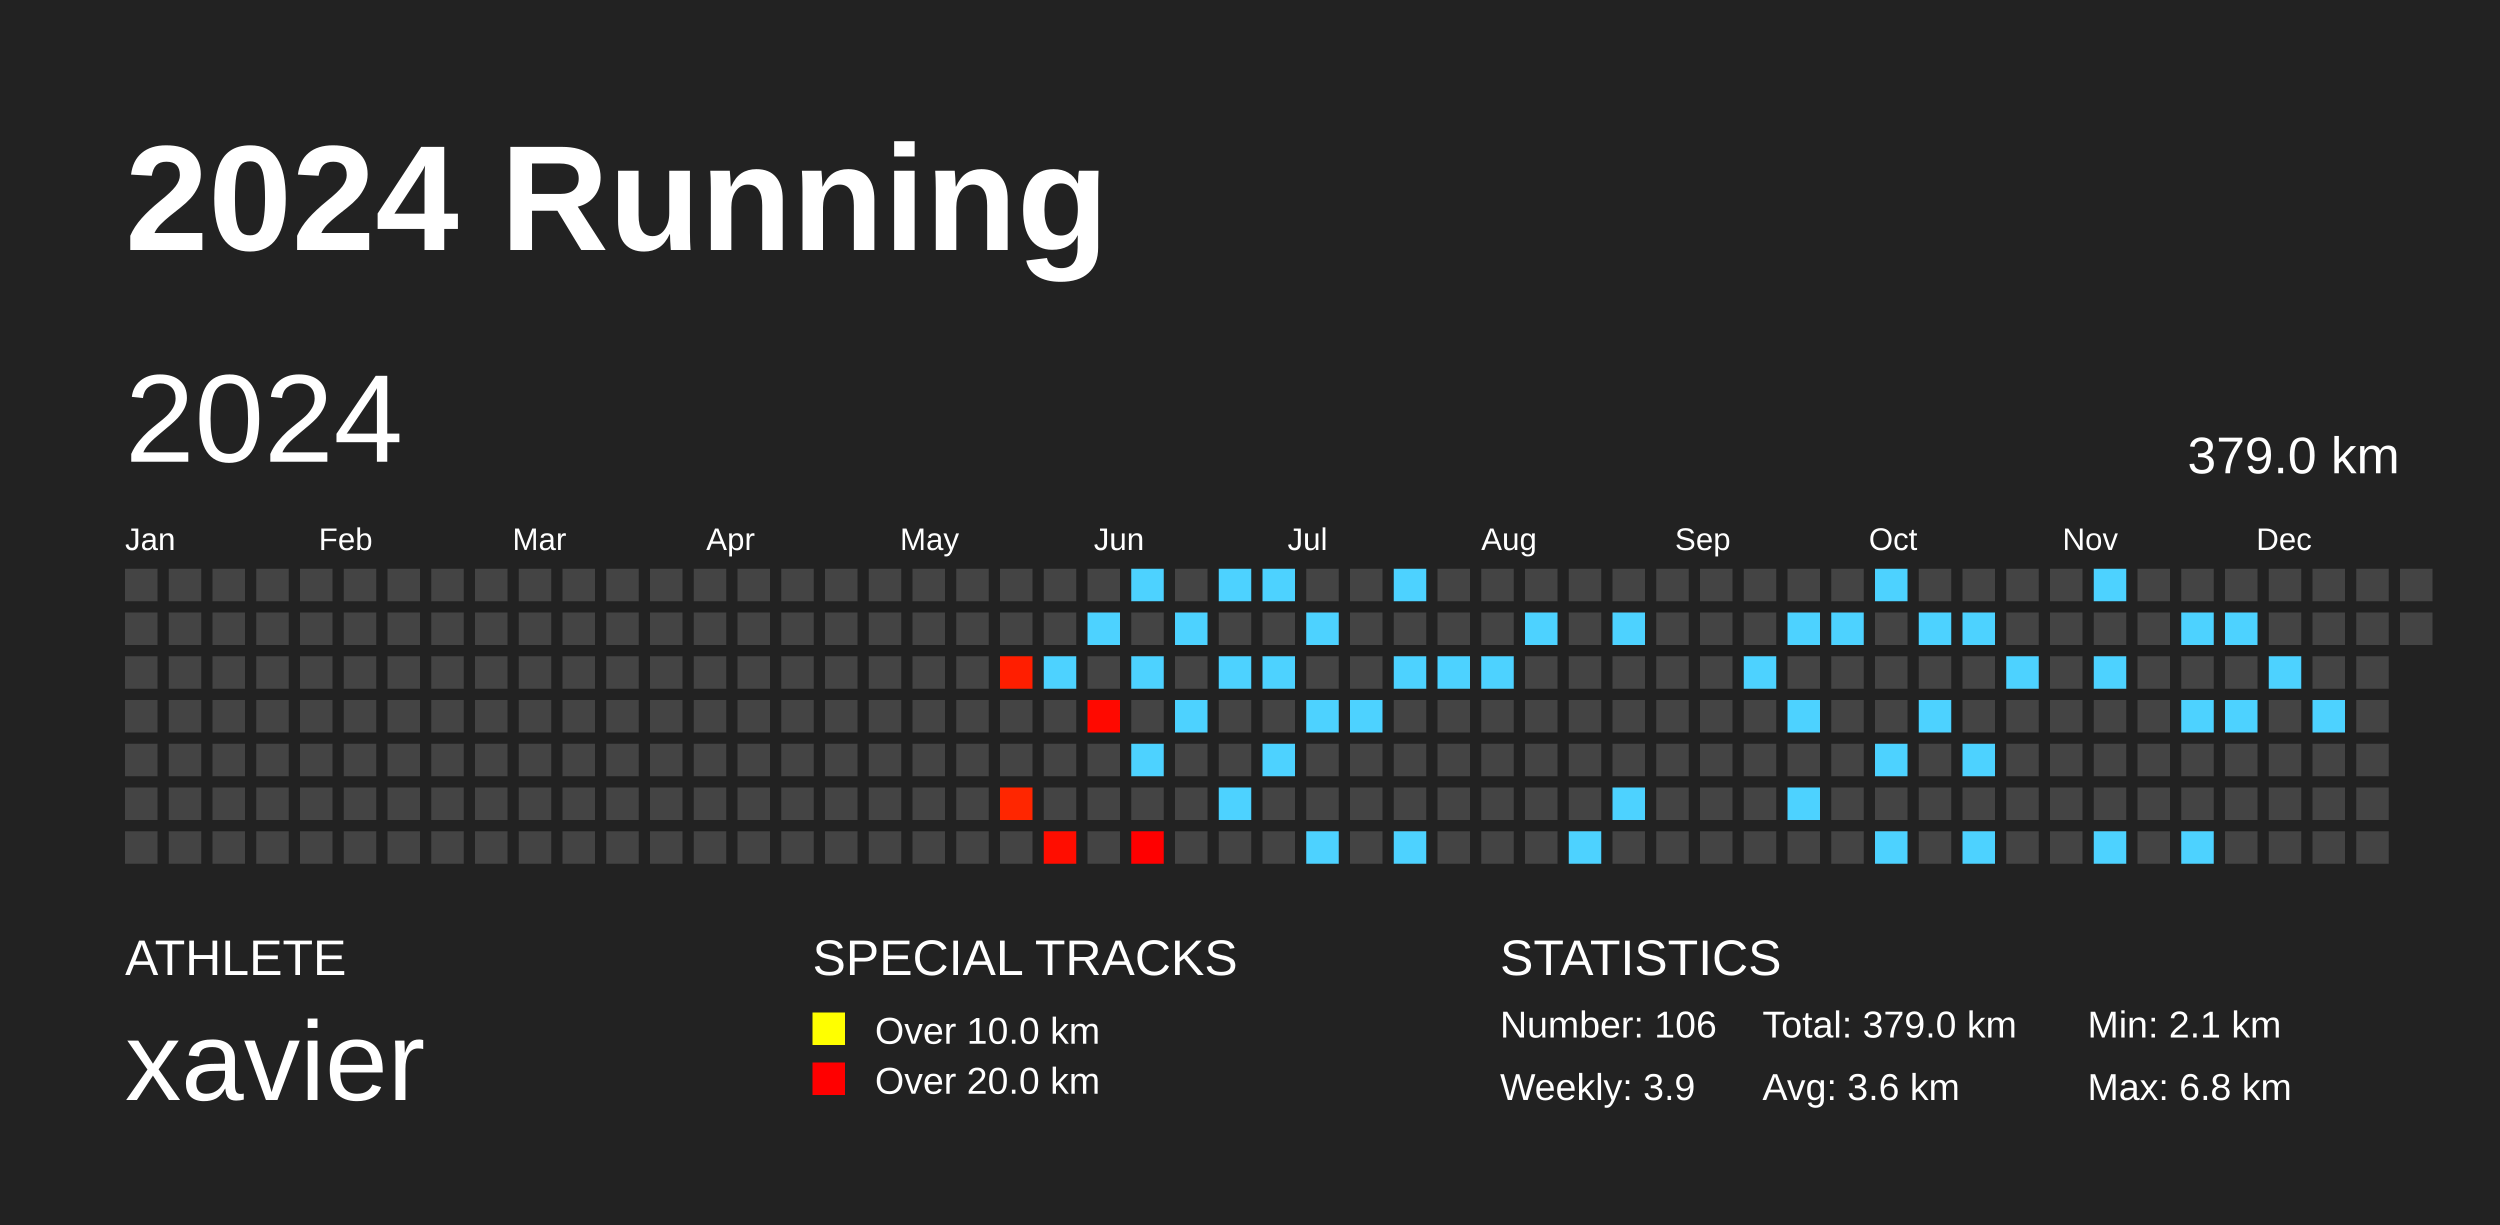
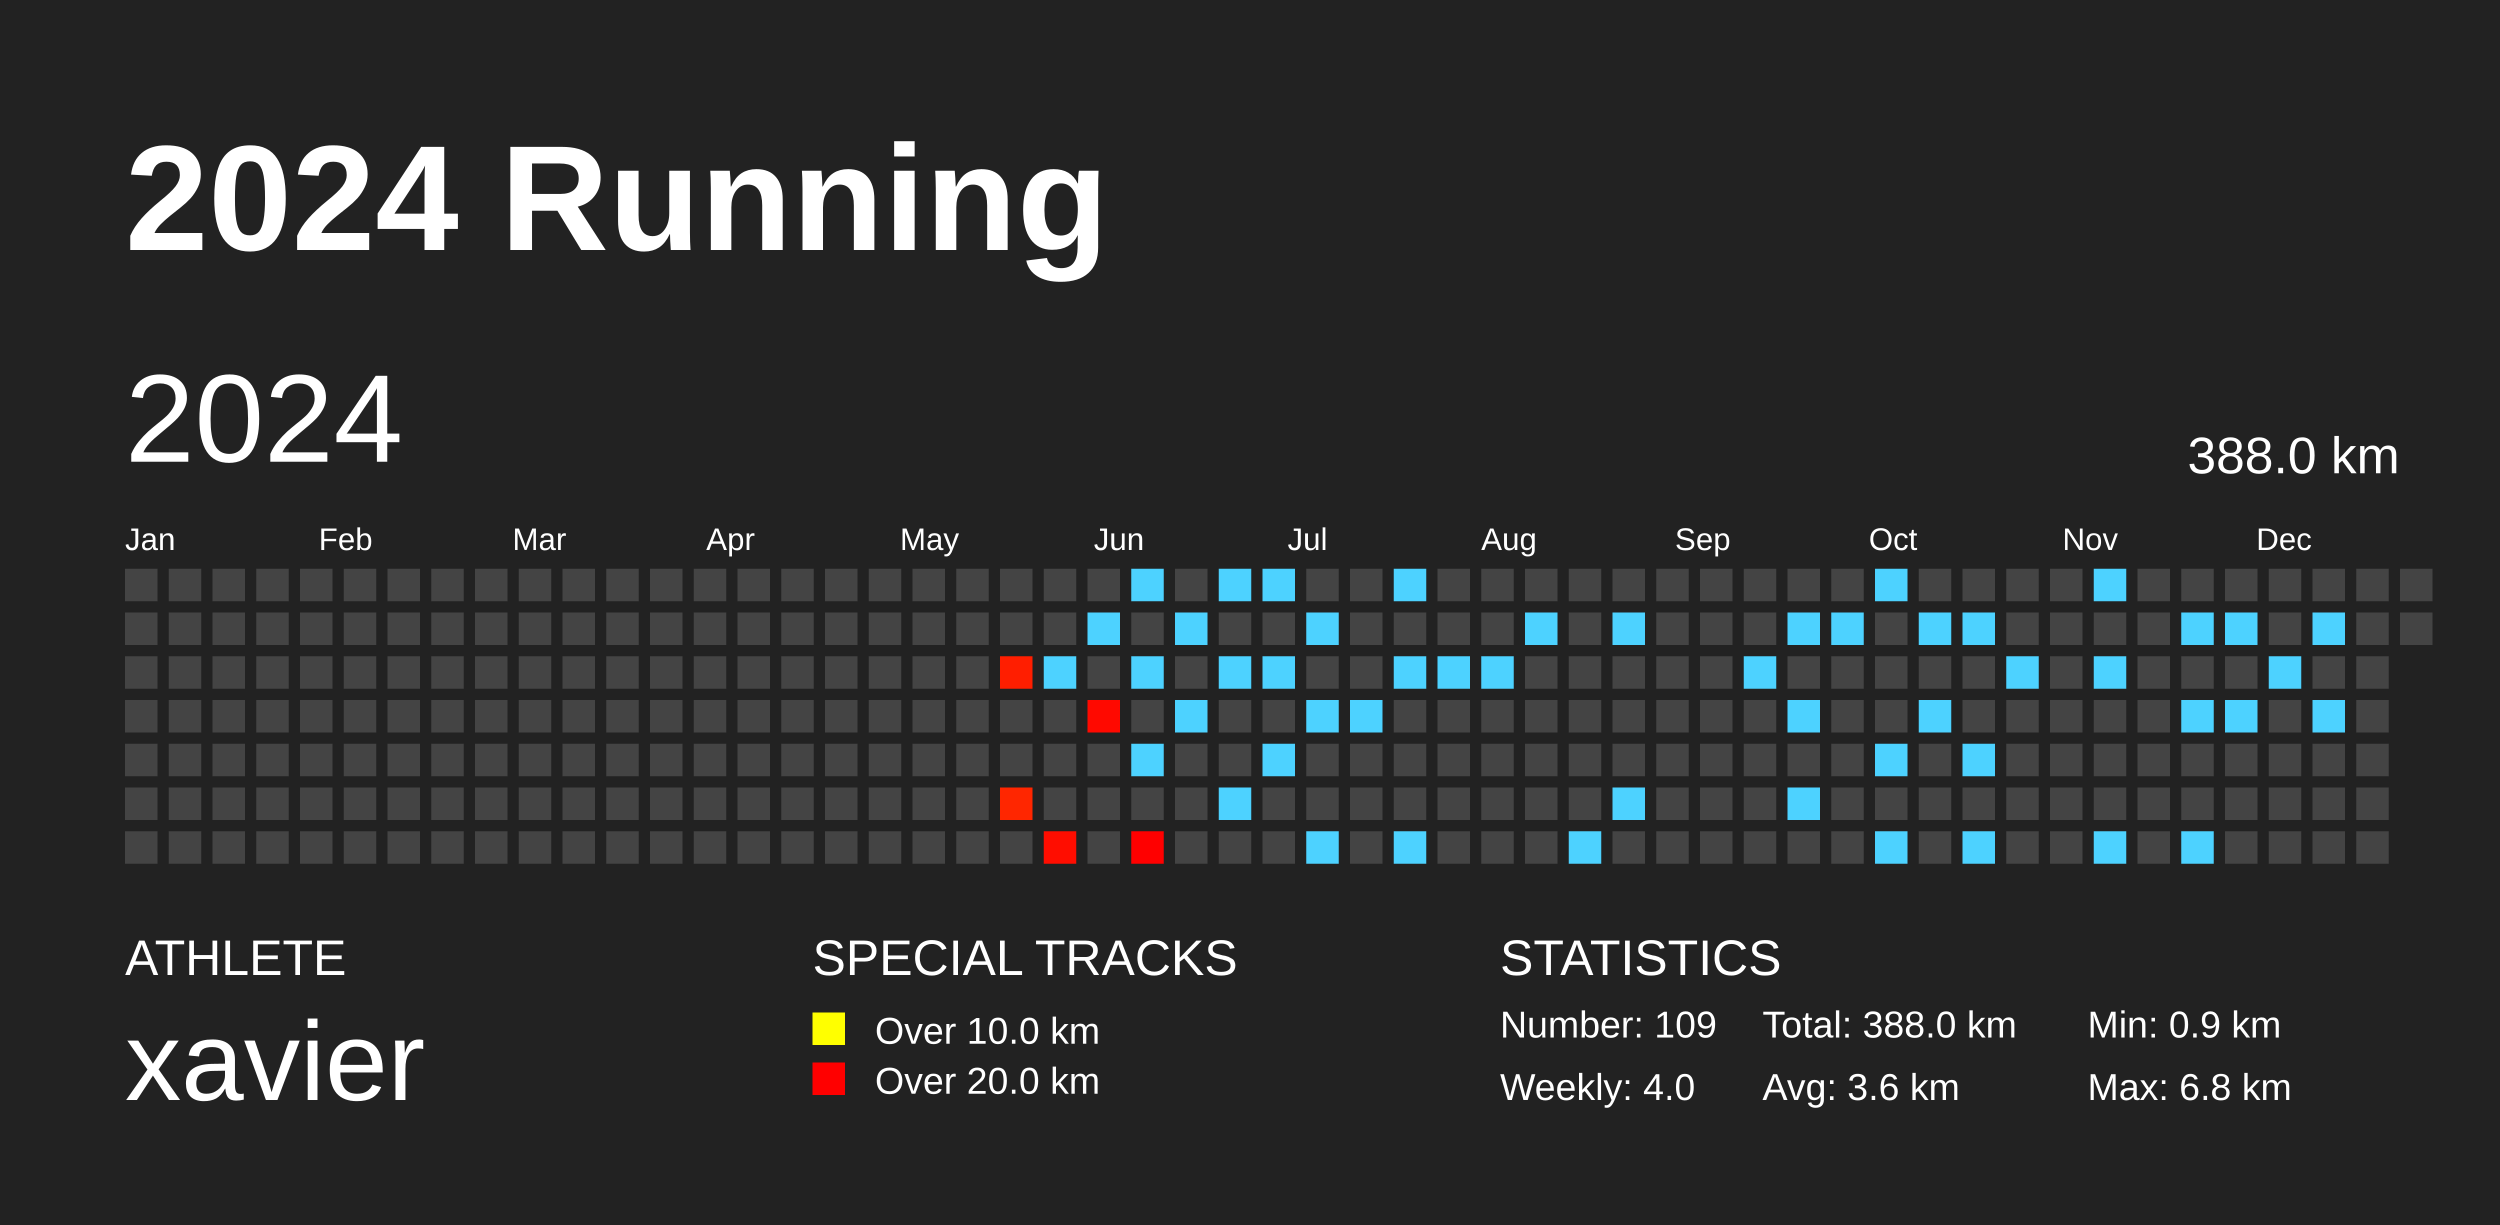
<svg xmlns="http://www.w3.org/2000/svg" baseProfile="full" height="98mm" version="1.1" viewBox="0,0,200,98" width="200mm">
  <defs />
  <rect fill="#222222" height="98" width="200" x="0" y="0" />
  <text fill="#FFFFFF" style="font-size:12px; font-family:Arial; font-weight:bold;" x="10" y="20">2024 Running</text>
  <text fill="#FFFFFF" style="font-size:4px; font-family:Arial" x="10" y="78">ATHLETE</text>
  <text fill="#FFFFFF" style="font-size:9px; font-family:Arial" x="10" y="88">xavier</text>
  <text fill="#FFFFFF" style="font-size:4px; font-family:Arial" x="65" y="78">SPECIAL TRACKS</text>
  <rect fill="yellow" height="2.6" width="2.6" x="65" y="81" />
  <text fill="#FFFFFF" style="font-size:3px; font-family:Arial" x="70" y="83.5">Over 10.0 km</text>
  <rect fill="red" height="2.6" width="2.6" x="65" y="85" />
  <text fill="#FFFFFF" style="font-size:3px; font-family:Arial" x="70" y="87.5">Over 20.0 km</text>
  <text fill="#FFFFFF" style="font-size:4px; font-family:Arial" x="120" y="78">STATISTICS</text>
-   <text fill="#FFFFFF" style="font-size:3px; font-family:Arial" x="120" y="83">Number: 106</text>
-   <text fill="#FFFFFF" style="font-size:3px; font-family:Arial" x="120" y="88">Weekly: 3.9</text>
-   <text fill="#FFFFFF" style="font-size:3px; font-family:Arial" x="141" y="83">Total: 379.0 km</text>
+   <text fill="#FFFFFF" style="font-size:3px; font-family:Arial" x="120" y="83">Number: 109</text>
+   <text fill="#FFFFFF" style="font-size:3px; font-family:Arial" x="120" y="88">Weekly: 4.0</text>
+   <text fill="#FFFFFF" style="font-size:3px; font-family:Arial" x="141" y="83">Total: 388.0 km</text>
  <text fill="#FFFFFF" style="font-size:3px; font-family:Arial" x="141" y="88">Avg: 3.6 km</text>
-   <text fill="#FFFFFF" style="font-size:3px; font-family:Arial" x="167" y="83">Min: 2.1 km</text>
+   <text fill="#FFFFFF" style="font-size:3px; font-family:Arial" x="167" y="83">Min: 0.9 km</text>
  <text fill="#FFFFFF" style="font-size:3px; font-family:Arial" x="167" y="88">Max: 6.8 km</text>
  <text dominant-baseline="hanging" fill="#FFFFFF" style="font-size:10.0px; font-family:Arial;" x="10" y="30">2024</text>
-   <text dominant-baseline="hanging" fill="#FFFFFF" style="font-size:4.125px; font-family:Arial;" x="175" y="35">379.0 km</text>
+   <text dominant-baseline="hanging" fill="#FFFFFF" style="font-size:4.125px; font-family:Arial;" x="175" y="35">388.0 km</text>
  <text fill="#FFFFFF" style="font-size:2.5px; font-family:Arial" x="10.0" y="44">Jan</text>
  <text fill="#FFFFFF" style="font-size:2.5px; font-family:Arial" x="25.5" y="44">Feb</text>
  <text fill="#FFFFFF" style="font-size:2.5px; font-family:Arial" x="41.0" y="44">Mar</text>
  <text fill="#FFFFFF" style="font-size:2.5px; font-family:Arial" x="56.5" y="44">Apr</text>
  <text fill="#FFFFFF" style="font-size:2.5px; font-family:Arial" x="72.0" y="44">May</text>
  <text fill="#FFFFFF" style="font-size:2.5px; font-family:Arial" x="87.5" y="44">Jun</text>
  <text fill="#FFFFFF" style="font-size:2.5px; font-family:Arial" x="103.0" y="44">Jul</text>
  <text fill="#FFFFFF" style="font-size:2.5px; font-family:Arial" x="118.5" y="44">Aug</text>
  <text fill="#FFFFFF" style="font-size:2.5px; font-family:Arial" x="134.0" y="44">Sep</text>
  <text fill="#FFFFFF" style="font-size:2.5px; font-family:Arial" x="149.5" y="44">Oct</text>
  <text fill="#FFFFFF" style="font-size:2.5px; font-family:Arial" x="165.0" y="44">Nov</text>
  <text fill="#FFFFFF" style="font-size:2.5px; font-family:Arial" x="180.5" y="44">Dec</text>
  <rect fill="#444444" height="2.6" width="2.6" x="10.0" y="45.5" />
  <rect fill="#444444" height="2.6" width="2.6" x="10.0" y="49.0" />
  <rect fill="#444444" height="2.6" width="2.6" x="10.0" y="52.5" />
  <rect fill="#444444" height="2.6" width="2.6" x="10.0" y="56.0" />
  <rect fill="#444444" height="2.6" width="2.6" x="10.0" y="59.5" />
  <rect fill="#444444" height="2.6" width="2.6" x="10.0" y="63.0" />
  <rect fill="#444444" height="2.6" width="2.6" x="10.0" y="66.5" />
  <rect fill="#444444" height="2.6" width="2.6" x="13.5" y="45.5" />
  <rect fill="#444444" height="2.6" width="2.6" x="13.5" y="49.0" />
  <rect fill="#444444" height="2.6" width="2.6" x="13.5" y="52.5" />
  <rect fill="#444444" height="2.6" width="2.6" x="13.5" y="56.0" />
  <rect fill="#444444" height="2.6" width="2.6" x="13.5" y="59.5" />
  <rect fill="#444444" height="2.6" width="2.6" x="13.5" y="63.0" />
  <rect fill="#444444" height="2.6" width="2.6" x="13.5" y="66.5" />
  <rect fill="#444444" height="2.6" width="2.6" x="17.0" y="45.5" />
  <rect fill="#444444" height="2.6" width="2.6" x="17.0" y="49.0" />
  <rect fill="#444444" height="2.6" width="2.6" x="17.0" y="52.5" />
  <rect fill="#444444" height="2.6" width="2.6" x="17.0" y="56.0" />
  <rect fill="#444444" height="2.6" width="2.6" x="17.0" y="59.5" />
  <rect fill="#444444" height="2.6" width="2.6" x="17.0" y="63.0" />
  <rect fill="#444444" height="2.6" width="2.6" x="17.0" y="66.5" />
  <rect fill="#444444" height="2.6" width="2.6" x="20.5" y="45.5" />
  <rect fill="#444444" height="2.6" width="2.6" x="20.5" y="49.0" />
  <rect fill="#444444" height="2.6" width="2.6" x="20.5" y="52.5" />
  <rect fill="#444444" height="2.6" width="2.6" x="20.5" y="56.0" />
  <rect fill="#444444" height="2.6" width="2.6" x="20.5" y="59.5" />
  <rect fill="#444444" height="2.6" width="2.6" x="20.5" y="63.0" />
  <rect fill="#444444" height="2.6" width="2.6" x="20.5" y="66.5" />
  <rect fill="#444444" height="2.6" width="2.6" x="24.0" y="45.5" />
  <rect fill="#444444" height="2.6" width="2.6" x="24.0" y="49.0" />
  <rect fill="#444444" height="2.6" width="2.6" x="24.0" y="52.5" />
  <rect fill="#444444" height="2.6" width="2.6" x="24.0" y="56.0" />
  <rect fill="#444444" height="2.6" width="2.6" x="24.0" y="59.5" />
  <rect fill="#444444" height="2.6" width="2.6" x="24.0" y="63.0" />
  <rect fill="#444444" height="2.6" width="2.6" x="24.0" y="66.5" />
  <rect fill="#444444" height="2.6" width="2.6" x="27.5" y="45.5" />
  <rect fill="#444444" height="2.6" width="2.6" x="27.5" y="49.0" />
  <rect fill="#444444" height="2.6" width="2.6" x="27.5" y="52.5" />
  <rect fill="#444444" height="2.6" width="2.6" x="27.5" y="56.0" />
  <rect fill="#444444" height="2.6" width="2.6" x="27.5" y="59.5" />
  <rect fill="#444444" height="2.6" width="2.6" x="27.5" y="63.0" />
  <rect fill="#444444" height="2.6" width="2.6" x="27.5" y="66.5" />
  <rect fill="#444444" height="2.6" width="2.6" x="31.0" y="45.5" />
  <rect fill="#444444" height="2.6" width="2.6" x="31.0" y="49.0" />
  <rect fill="#444444" height="2.6" width="2.6" x="31.0" y="52.5" />
  <rect fill="#444444" height="2.6" width="2.6" x="31.0" y="56.0" />
  <rect fill="#444444" height="2.6" width="2.6" x="31.0" y="59.5" />
  <rect fill="#444444" height="2.6" width="2.6" x="31.0" y="63.0" />
  <rect fill="#444444" height="2.6" width="2.6" x="31.0" y="66.5" />
  <rect fill="#444444" height="2.6" width="2.6" x="34.5" y="45.5" />
  <rect fill="#444444" height="2.6" width="2.6" x="34.5" y="49.0" />
  <rect fill="#444444" height="2.6" width="2.6" x="34.5" y="52.5" />
  <rect fill="#444444" height="2.6" width="2.6" x="34.5" y="56.0" />
  <rect fill="#444444" height="2.6" width="2.6" x="34.5" y="59.5" />
  <rect fill="#444444" height="2.6" width="2.6" x="34.5" y="63.0" />
  <rect fill="#444444" height="2.6" width="2.6" x="34.5" y="66.5" />
  <rect fill="#444444" height="2.6" width="2.6" x="38.0" y="45.5" />
  <rect fill="#444444" height="2.6" width="2.6" x="38.0" y="49.0" />
  <rect fill="#444444" height="2.6" width="2.6" x="38.0" y="52.5" />
  <rect fill="#444444" height="2.6" width="2.6" x="38.0" y="56.0" />
  <rect fill="#444444" height="2.6" width="2.6" x="38.0" y="59.5" />
  <rect fill="#444444" height="2.6" width="2.6" x="38.0" y="63.0" />
  <rect fill="#444444" height="2.6" width="2.6" x="38.0" y="66.5" />
  <rect fill="#444444" height="2.6" width="2.6" x="41.5" y="45.5" />
  <rect fill="#444444" height="2.6" width="2.6" x="41.5" y="49.0" />
  <rect fill="#444444" height="2.6" width="2.6" x="41.5" y="52.5" />
  <rect fill="#444444" height="2.6" width="2.6" x="41.5" y="56.0" />
  <rect fill="#444444" height="2.6" width="2.6" x="41.5" y="59.5" />
  <rect fill="#444444" height="2.6" width="2.6" x="41.5" y="63.0" />
  <rect fill="#444444" height="2.6" width="2.6" x="41.5" y="66.5" />
  <rect fill="#444444" height="2.6" width="2.6" x="45.0" y="45.5" />
  <rect fill="#444444" height="2.6" width="2.6" x="45.0" y="49.0" />
  <rect fill="#444444" height="2.6" width="2.6" x="45.0" y="52.5" />
  <rect fill="#444444" height="2.6" width="2.6" x="45.0" y="56.0" />
  <rect fill="#444444" height="2.6" width="2.6" x="45.0" y="59.5" />
  <rect fill="#444444" height="2.6" width="2.6" x="45.0" y="63.0" />
  <rect fill="#444444" height="2.6" width="2.6" x="45.0" y="66.5" />
  <rect fill="#444444" height="2.6" width="2.6" x="48.5" y="45.5" />
  <rect fill="#444444" height="2.6" width="2.6" x="48.5" y="49.0" />
  <rect fill="#444444" height="2.6" width="2.6" x="48.5" y="52.5" />
  <rect fill="#444444" height="2.6" width="2.6" x="48.5" y="56.0" />
  <rect fill="#444444" height="2.6" width="2.6" x="48.5" y="59.5" />
  <rect fill="#444444" height="2.6" width="2.6" x="48.5" y="63.0" />
  <rect fill="#444444" height="2.6" width="2.6" x="48.5" y="66.5" />
  <rect fill="#444444" height="2.6" width="2.6" x="52.0" y="45.5" />
  <rect fill="#444444" height="2.6" width="2.6" x="52.0" y="49.0" />
  <rect fill="#444444" height="2.6" width="2.6" x="52.0" y="52.5" />
  <rect fill="#444444" height="2.6" width="2.6" x="52.0" y="56.0" />
  <rect fill="#444444" height="2.6" width="2.6" x="52.0" y="59.5" />
  <rect fill="#444444" height="2.6" width="2.6" x="52.0" y="63.0" />
  <rect fill="#444444" height="2.6" width="2.6" x="52.0" y="66.5" />
  <rect fill="#444444" height="2.6" width="2.6" x="55.5" y="45.5" />
  <rect fill="#444444" height="2.6" width="2.6" x="55.5" y="49.0" />
  <rect fill="#444444" height="2.6" width="2.6" x="55.5" y="52.5" />
  <rect fill="#444444" height="2.6" width="2.6" x="55.5" y="56.0" />
  <rect fill="#444444" height="2.6" width="2.6" x="55.5" y="59.5" />
  <rect fill="#444444" height="2.6" width="2.6" x="55.5" y="63.0" />
  <rect fill="#444444" height="2.6" width="2.6" x="55.5" y="66.5" />
  <rect fill="#444444" height="2.6" width="2.6" x="59.0" y="45.5" />
  <rect fill="#444444" height="2.6" width="2.6" x="59.0" y="49.0" />
  <rect fill="#444444" height="2.6" width="2.6" x="59.0" y="52.5" />
  <rect fill="#444444" height="2.6" width="2.6" x="59.0" y="56.0" />
  <rect fill="#444444" height="2.6" width="2.6" x="59.0" y="59.5" />
  <rect fill="#444444" height="2.6" width="2.6" x="59.0" y="63.0" />
  <rect fill="#444444" height="2.6" width="2.6" x="59.0" y="66.5" />
  <rect fill="#444444" height="2.6" width="2.6" x="62.5" y="45.5" />
  <rect fill="#444444" height="2.6" width="2.6" x="62.5" y="49.0" />
  <rect fill="#444444" height="2.6" width="2.6" x="62.5" y="52.5" />
  <rect fill="#444444" height="2.6" width="2.6" x="62.5" y="56.0" />
  <rect fill="#444444" height="2.6" width="2.6" x="62.5" y="59.5" />
  <rect fill="#444444" height="2.6" width="2.6" x="62.5" y="63.0" />
  <rect fill="#444444" height="2.6" width="2.6" x="62.5" y="66.5" />
  <rect fill="#444444" height="2.6" width="2.6" x="66.0" y="45.5" />
  <rect fill="#444444" height="2.6" width="2.6" x="66.0" y="49.0" />
  <rect fill="#444444" height="2.6" width="2.6" x="66.0" y="52.5" />
  <rect fill="#444444" height="2.6" width="2.6" x="66.0" y="56.0" />
  <rect fill="#444444" height="2.6" width="2.6" x="66.0" y="59.5" />
  <rect fill="#444444" height="2.6" width="2.6" x="66.0" y="63.0" />
  <rect fill="#444444" height="2.6" width="2.6" x="66.0" y="66.5" />
  <rect fill="#444444" height="2.6" width="2.6" x="69.5" y="45.5" />
  <rect fill="#444444" height="2.6" width="2.6" x="69.5" y="49.0" />
  <rect fill="#444444" height="2.6" width="2.6" x="69.5" y="52.5" />
  <rect fill="#444444" height="2.6" width="2.6" x="69.5" y="56.0" />
  <rect fill="#444444" height="2.6" width="2.6" x="69.5" y="59.5" />
  <rect fill="#444444" height="2.6" width="2.6" x="69.5" y="63.0" />
  <rect fill="#444444" height="2.6" width="2.6" x="69.5" y="66.5" />
  <rect fill="#444444" height="2.6" width="2.6" x="73.0" y="45.5" />
  <rect fill="#444444" height="2.6" width="2.6" x="73.0" y="49.0" />
  <rect fill="#444444" height="2.6" width="2.6" x="73.0" y="52.5" />
  <rect fill="#444444" height="2.6" width="2.6" x="73.0" y="56.0" />
  <rect fill="#444444" height="2.6" width="2.6" x="73.0" y="59.5" />
  <rect fill="#444444" height="2.6" width="2.6" x="73.0" y="63.0" />
  <rect fill="#444444" height="2.6" width="2.6" x="73.0" y="66.5" />
  <rect fill="#444444" height="2.6" width="2.6" x="76.5" y="45.5" />
  <rect fill="#444444" height="2.6" width="2.6" x="76.5" y="49.0" />
  <rect fill="#444444" height="2.6" width="2.6" x="76.5" y="52.5" />
  <rect fill="#444444" height="2.6" width="2.6" x="76.5" y="56.0" />
  <rect fill="#444444" height="2.6" width="2.6" x="76.5" y="59.5" />
  <rect fill="#444444" height="2.6" width="2.6" x="76.5" y="63.0" />
  <rect fill="#444444" height="2.6" width="2.6" x="76.5" y="66.5" />
  <rect fill="#444444" height="2.6" width="2.6" x="80.0" y="45.5" />
  <rect fill="#444444" height="2.6" width="2.6" x="80.0" y="49.0" />
  <rect fill="#ff1e00" height="2.6" width="2.6" x="80.0" y="52.5" />
  <rect fill="#444444" height="2.6" width="2.6" x="80.0" y="56.0" />
  <rect fill="#444444" height="2.6" width="2.6" x="80.0" y="59.5" />
  <rect fill="#ff2600" height="2.6" width="2.6" x="80.0" y="63.0" />
  <rect fill="#444444" height="2.6" width="2.6" x="80.0" y="66.5" />
  <rect fill="#444444" height="2.6" width="2.6" x="83.5" y="45.5" />
  <rect fill="#444444" height="2.6" width="2.6" x="83.5" y="49.0" />
  <rect fill="#4dd2ff" height="2.6" width="2.6" x="83.5" y="52.5" />
  <rect fill="#444444" height="2.6" width="2.6" x="83.5" y="56.0" />
  <rect fill="#444444" height="2.6" width="2.6" x="83.5" y="59.5" />
  <rect fill="#444444" height="2.6" width="2.6" x="83.5" y="63.0" />
  <rect fill="#ff0d00" height="2.6" width="2.6" x="83.5" y="66.5" />
  <rect fill="#444444" height="2.6" width="2.6" x="87.0" y="45.5" />
  <rect fill="#4dd2ff" height="2.6" width="2.6" x="87.0" y="49.0" />
  <rect fill="#444444" height="2.6" width="2.6" x="87.0" y="52.5" />
  <rect fill="#ff0900" height="2.6" width="2.6" x="87.0" y="56.0" />
  <rect fill="#444444" height="2.6" width="2.6" x="87.0" y="59.5" />
  <rect fill="#444444" height="2.6" width="2.6" x="87.0" y="63.0" />
  <rect fill="#444444" height="2.6" width="2.6" x="87.0" y="66.5" />
  <rect fill="#4dd2ff" height="2.6" width="2.6" x="90.5" y="45.5" />
  <rect fill="#444444" height="2.6" width="2.6" x="90.5" y="49.0" />
  <rect fill="#4dd2ff" height="2.6" width="2.6" x="90.5" y="52.5" />
  <rect fill="#444444" height="2.6" width="2.6" x="90.5" y="56.0" />
  <rect fill="#4dd2ff" height="2.6" width="2.6" x="90.5" y="59.5" />
  <rect fill="#444444" height="2.6" width="2.6" x="90.5" y="63.0" />
  <rect fill="#ff0000" height="2.6" width="2.6" x="90.5" y="66.5" />
  <rect fill="#444444" height="2.6" width="2.6" x="94.0" y="45.5" />
  <rect fill="#4dd2ff" height="2.6" width="2.6" x="94.0" y="49.0" />
  <rect fill="#444444" height="2.6" width="2.6" x="94.0" y="52.5" />
  <rect fill="#4dd2ff" height="2.6" width="2.6" x="94.0" y="56.0" />
  <rect fill="#444444" height="2.6" width="2.6" x="94.0" y="59.5" />
  <rect fill="#444444" height="2.6" width="2.6" x="94.0" y="63.0" />
  <rect fill="#444444" height="2.6" width="2.6" x="94.0" y="66.5" />
  <rect fill="#4dd2ff" height="2.6" width="2.6" x="97.5" y="45.5" />
  <rect fill="#444444" height="2.6" width="2.6" x="97.5" y="49.0" />
  <rect fill="#4dd2ff" height="2.6" width="2.6" x="97.5" y="52.5" />
  <rect fill="#444444" height="2.6" width="2.6" x="97.5" y="56.0" />
  <rect fill="#444444" height="2.6" width="2.6" x="97.5" y="59.5" />
  <rect fill="#4dd2ff" height="2.6" width="2.6" x="97.5" y="63.0" />
  <rect fill="#444444" height="2.6" width="2.6" x="97.5" y="66.5" />
  <rect fill="#4dd2ff" height="2.6" width="2.6" x="101.0" y="45.5" />
  <rect fill="#444444" height="2.6" width="2.6" x="101.0" y="49.0" />
  <rect fill="#4dd2ff" height="2.6" width="2.6" x="101.0" y="52.5" />
  <rect fill="#444444" height="2.6" width="2.6" x="101.0" y="56.0" />
  <rect fill="#4dd2ff" height="2.6" width="2.6" x="101.0" y="59.5" />
  <rect fill="#444444" height="2.6" width="2.6" x="101.0" y="63.0" />
  <rect fill="#444444" height="2.6" width="2.6" x="101.0" y="66.5" />
  <rect fill="#444444" height="2.6" width="2.6" x="104.5" y="45.5" />
  <rect fill="#4dd2ff" height="2.6" width="2.6" x="104.5" y="49.0" />
  <rect fill="#444444" height="2.6" width="2.6" x="104.5" y="52.5" />
  <rect fill="#4dd2ff" height="2.6" width="2.6" x="104.5" y="56.0" />
  <rect fill="#444444" height="2.6" width="2.6" x="104.5" y="59.5" />
  <rect fill="#444444" height="2.6" width="2.6" x="104.5" y="63.0" />
  <rect fill="#4dd2ff" height="2.6" width="2.6" x="104.5" y="66.5" />
  <rect fill="#444444" height="2.6" width="2.6" x="108.0" y="45.5" />
  <rect fill="#444444" height="2.6" width="2.6" x="108.0" y="49.0" />
  <rect fill="#444444" height="2.6" width="2.6" x="108.0" y="52.5" />
  <rect fill="#4dd2ff" height="2.6" width="2.6" x="108.0" y="56.0" />
  <rect fill="#444444" height="2.6" width="2.6" x="108.0" y="59.5" />
  <rect fill="#444444" height="2.6" width="2.6" x="108.0" y="63.0" />
  <rect fill="#444444" height="2.6" width="2.6" x="108.0" y="66.5" />
  <rect fill="#4dd2ff" height="2.6" width="2.6" x="111.5" y="45.5" />
  <rect fill="#444444" height="2.6" width="2.6" x="111.5" y="49.0" />
  <rect fill="#4dd2ff" height="2.6" width="2.6" x="111.5" y="52.5" />
  <rect fill="#444444" height="2.6" width="2.6" x="111.5" y="56.0" />
  <rect fill="#444444" height="2.6" width="2.6" x="111.5" y="59.5" />
  <rect fill="#444444" height="2.6" width="2.6" x="111.5" y="63.0" />
  <rect fill="#4dd2ff" height="2.6" width="2.6" x="111.5" y="66.5" />
  <rect fill="#444444" height="2.6" width="2.6" x="115.0" y="45.5" />
  <rect fill="#444444" height="2.6" width="2.6" x="115.0" y="49.0" />
  <rect fill="#4dd2ff" height="2.6" width="2.6" x="115.0" y="52.5" />
  <rect fill="#444444" height="2.6" width="2.6" x="115.0" y="56.0" />
  <rect fill="#444444" height="2.6" width="2.6" x="115.0" y="59.5" />
  <rect fill="#444444" height="2.6" width="2.6" x="115.0" y="63.0" />
  <rect fill="#444444" height="2.6" width="2.6" x="115.0" y="66.5" />
  <rect fill="#444444" height="2.6" width="2.6" x="118.5" y="45.5" />
  <rect fill="#444444" height="2.6" width="2.6" x="118.5" y="49.0" />
  <rect fill="#4dd2ff" height="2.6" width="2.6" x="118.5" y="52.5" />
  <rect fill="#444444" height="2.6" width="2.6" x="118.5" y="56.0" />
  <rect fill="#444444" height="2.6" width="2.6" x="118.5" y="59.5" />
  <rect fill="#444444" height="2.6" width="2.6" x="118.5" y="63.0" />
  <rect fill="#444444" height="2.6" width="2.6" x="118.5" y="66.5" />
  <rect fill="#444444" height="2.6" width="2.6" x="122.0" y="45.5" />
  <rect fill="#4dd2ff" height="2.6" width="2.6" x="122.0" y="49.0" />
  <rect fill="#444444" height="2.6" width="2.6" x="122.0" y="52.5" />
  <rect fill="#444444" height="2.6" width="2.6" x="122.0" y="56.0" />
  <rect fill="#444444" height="2.6" width="2.6" x="122.0" y="59.5" />
  <rect fill="#444444" height="2.6" width="2.6" x="122.0" y="63.0" />
  <rect fill="#444444" height="2.6" width="2.6" x="122.0" y="66.5" />
  <rect fill="#444444" height="2.6" width="2.6" x="125.5" y="45.5" />
  <rect fill="#444444" height="2.6" width="2.6" x="125.5" y="49.0" />
  <rect fill="#444444" height="2.6" width="2.6" x="125.5" y="52.5" />
  <rect fill="#444444" height="2.6" width="2.6" x="125.5" y="56.0" />
  <rect fill="#444444" height="2.6" width="2.6" x="125.5" y="59.5" />
  <rect fill="#444444" height="2.6" width="2.6" x="125.5" y="63.0" />
  <rect fill="#4dd2ff" height="2.6" width="2.6" x="125.5" y="66.5" />
  <rect fill="#444444" height="2.6" width="2.6" x="129.0" y="45.5" />
  <rect fill="#4dd2ff" height="2.6" width="2.6" x="129.0" y="49.0" />
  <rect fill="#444444" height="2.6" width="2.6" x="129.0" y="52.5" />
  <rect fill="#444444" height="2.6" width="2.6" x="129.0" y="56.0" />
  <rect fill="#444444" height="2.6" width="2.6" x="129.0" y="59.5" />
  <rect fill="#4dd2ff" height="2.6" width="2.6" x="129.0" y="63.0" />
  <rect fill="#444444" height="2.6" width="2.6" x="129.0" y="66.5" />
  <rect fill="#444444" height="2.6" width="2.6" x="132.5" y="45.5" />
  <rect fill="#444444" height="2.6" width="2.6" x="132.5" y="49.0" />
  <rect fill="#444444" height="2.6" width="2.6" x="132.5" y="52.5" />
  <rect fill="#444444" height="2.6" width="2.6" x="132.5" y="56.0" />
  <rect fill="#444444" height="2.6" width="2.6" x="132.5" y="59.5" />
  <rect fill="#444444" height="2.6" width="2.6" x="132.5" y="63.0" />
  <rect fill="#444444" height="2.6" width="2.6" x="132.5" y="66.5" />
  <rect fill="#444444" height="2.6" width="2.6" x="136.0" y="45.5" />
  <rect fill="#444444" height="2.6" width="2.6" x="136.0" y="49.0" />
  <rect fill="#444444" height="2.6" width="2.6" x="136.0" y="52.5" />
  <rect fill="#444444" height="2.6" width="2.6" x="136.0" y="56.0" />
  <rect fill="#444444" height="2.6" width="2.6" x="136.0" y="59.5" />
  <rect fill="#444444" height="2.6" width="2.6" x="136.0" y="63.0" />
  <rect fill="#444444" height="2.6" width="2.6" x="136.0" y="66.5" />
  <rect fill="#444444" height="2.6" width="2.6" x="139.5" y="45.5" />
  <rect fill="#444444" height="2.6" width="2.6" x="139.5" y="49.0" />
  <rect fill="#4dd2ff" height="2.6" width="2.6" x="139.5" y="52.5" />
  <rect fill="#444444" height="2.6" width="2.6" x="139.5" y="56.0" />
  <rect fill="#444444" height="2.6" width="2.6" x="139.5" y="59.5" />
  <rect fill="#444444" height="2.6" width="2.6" x="139.5" y="63.0" />
  <rect fill="#444444" height="2.6" width="2.6" x="139.5" y="66.5" />
  <rect fill="#444444" height="2.6" width="2.6" x="143.0" y="45.5" />
  <rect fill="#4dd2ff" height="2.6" width="2.6" x="143.0" y="49.0" />
  <rect fill="#444444" height="2.6" width="2.6" x="143.0" y="52.5" />
  <rect fill="#4dd2ff" height="2.6" width="2.6" x="143.0" y="56.0" />
  <rect fill="#444444" height="2.6" width="2.6" x="143.0" y="59.5" />
  <rect fill="#4dd2ff" height="2.6" width="2.6" x="143.0" y="63.0" />
  <rect fill="#444444" height="2.6" width="2.6" x="143.0" y="66.5" />
  <rect fill="#444444" height="2.6" width="2.6" x="146.5" y="45.5" />
  <rect fill="#4dd2ff" height="2.6" width="2.6" x="146.5" y="49.0" />
  <rect fill="#444444" height="2.6" width="2.6" x="146.5" y="52.5" />
  <rect fill="#444444" height="2.6" width="2.6" x="146.5" y="56.0" />
  <rect fill="#444444" height="2.6" width="2.6" x="146.5" y="59.5" />
  <rect fill="#444444" height="2.6" width="2.6" x="146.5" y="63.0" />
  <rect fill="#444444" height="2.6" width="2.6" x="146.5" y="66.5" />
  <rect fill="#4dd2ff" height="2.6" width="2.6" x="150.0" y="45.5" />
  <rect fill="#444444" height="2.6" width="2.6" x="150.0" y="49.0" />
  <rect fill="#444444" height="2.6" width="2.6" x="150.0" y="52.5" />
  <rect fill="#444444" height="2.6" width="2.6" x="150.0" y="56.0" />
  <rect fill="#4dd2ff" height="2.6" width="2.6" x="150.0" y="59.5" />
  <rect fill="#444444" height="2.6" width="2.6" x="150.0" y="63.0" />
  <rect fill="#4dd2ff" height="2.6" width="2.6" x="150.0" y="66.5" />
  <rect fill="#444444" height="2.6" width="2.6" x="153.5" y="45.5" />
  <rect fill="#4dd2ff" height="2.6" width="2.6" x="153.5" y="49.0" />
  <rect fill="#444444" height="2.6" width="2.6" x="153.5" y="52.5" />
  <rect fill="#4dd2ff" height="2.6" width="2.6" x="153.5" y="56.0" />
  <rect fill="#444444" height="2.6" width="2.6" x="153.5" y="59.5" />
  <rect fill="#444444" height="2.6" width="2.6" x="153.5" y="63.0" />
  <rect fill="#444444" height="2.6" width="2.6" x="153.5" y="66.5" />
  <rect fill="#444444" height="2.6" width="2.6" x="157.0" y="45.5" />
  <rect fill="#4dd2ff" height="2.6" width="2.6" x="157.0" y="49.0" />
  <rect fill="#444444" height="2.6" width="2.6" x="157.0" y="52.5" />
  <rect fill="#444444" height="2.6" width="2.6" x="157.0" y="56.0" />
  <rect fill="#4dd2ff" height="2.6" width="2.6" x="157.0" y="59.5" />
  <rect fill="#444444" height="2.6" width="2.6" x="157.0" y="63.0" />
  <rect fill="#4dd2ff" height="2.6" width="2.6" x="157.0" y="66.5" />
  <rect fill="#444444" height="2.6" width="2.6" x="160.5" y="45.5" />
  <rect fill="#444444" height="2.6" width="2.6" x="160.5" y="49.0" />
  <rect fill="#4dd2ff" height="2.6" width="2.6" x="160.5" y="52.5" />
  <rect fill="#444444" height="2.6" width="2.6" x="160.5" y="56.0" />
  <rect fill="#444444" height="2.6" width="2.6" x="160.5" y="59.5" />
  <rect fill="#444444" height="2.6" width="2.6" x="160.5" y="63.0" />
  <rect fill="#444444" height="2.6" width="2.6" x="160.5" y="66.5" />
  <rect fill="#444444" height="2.6" width="2.6" x="164.0" y="45.5" />
  <rect fill="#444444" height="2.6" width="2.6" x="164.0" y="49.0" />
  <rect fill="#444444" height="2.6" width="2.6" x="164.0" y="52.5" />
  <rect fill="#444444" height="2.6" width="2.6" x="164.0" y="56.0" />
  <rect fill="#444444" height="2.6" width="2.6" x="164.0" y="59.5" />
  <rect fill="#444444" height="2.6" width="2.6" x="164.0" y="63.0" />
  <rect fill="#444444" height="2.6" width="2.6" x="164.0" y="66.5" />
  <rect fill="#4dd2ff" height="2.6" width="2.6" x="167.5" y="45.5" />
  <rect fill="#444444" height="2.6" width="2.6" x="167.5" y="49.0" />
  <rect fill="#4dd2ff" height="2.6" width="2.6" x="167.5" y="52.5" />
  <rect fill="#444444" height="2.6" width="2.6" x="167.5" y="56.0" />
  <rect fill="#444444" height="2.6" width="2.6" x="167.5" y="59.5" />
  <rect fill="#444444" height="2.6" width="2.6" x="167.5" y="63.0" />
  <rect fill="#4dd2ff" height="2.6" width="2.6" x="167.5" y="66.5" />
  <rect fill="#444444" height="2.6" width="2.6" x="171.0" y="45.5" />
  <rect fill="#444444" height="2.6" width="2.6" x="171.0" y="49.0" />
  <rect fill="#444444" height="2.6" width="2.6" x="171.0" y="52.5" />
  <rect fill="#444444" height="2.6" width="2.6" x="171.0" y="56.0" />
  <rect fill="#444444" height="2.6" width="2.6" x="171.0" y="59.5" />
  <rect fill="#444444" height="2.6" width="2.6" x="171.0" y="63.0" />
  <rect fill="#444444" height="2.6" width="2.6" x="171.0" y="66.5" />
  <rect fill="#444444" height="2.6" width="2.6" x="174.5" y="45.5" />
  <rect fill="#4dd2ff" height="2.6" width="2.6" x="174.5" y="49.0" />
  <rect fill="#444444" height="2.6" width="2.6" x="174.5" y="52.5" />
  <rect fill="#4dd2ff" height="2.6" width="2.6" x="174.5" y="56.0" />
  <rect fill="#444444" height="2.6" width="2.6" x="174.5" y="59.5" />
  <rect fill="#444444" height="2.6" width="2.6" x="174.5" y="63.0" />
  <rect fill="#4dd2ff" height="2.6" width="2.6" x="174.5" y="66.5" />
  <rect fill="#444444" height="2.6" width="2.6" x="178.0" y="45.5" />
  <rect fill="#4dd2ff" height="2.6" width="2.6" x="178.0" y="49.0" />
  <rect fill="#444444" height="2.6" width="2.6" x="178.0" y="52.5" />
  <rect fill="#4dd2ff" height="2.6" width="2.6" x="178.0" y="56.0" />
  <rect fill="#444444" height="2.6" width="2.6" x="178.0" y="59.5" />
  <rect fill="#444444" height="2.6" width="2.6" x="178.0" y="63.0" />
  <rect fill="#444444" height="2.6" width="2.6" x="178.0" y="66.5" />
  <rect fill="#444444" height="2.6" width="2.6" x="181.5" y="45.5" />
  <rect fill="#444444" height="2.6" width="2.6" x="181.5" y="49.0" />
  <rect fill="#4dd2ff" height="2.6" width="2.6" x="181.5" y="52.5" />
  <rect fill="#444444" height="2.6" width="2.6" x="181.5" y="56.0" />
  <rect fill="#444444" height="2.6" width="2.6" x="181.5" y="59.5" />
  <rect fill="#444444" height="2.6" width="2.6" x="181.5" y="63.0" />
  <rect fill="#444444" height="2.6" width="2.6" x="181.5" y="66.5" />
  <rect fill="#444444" height="2.6" width="2.6" x="185.0" y="45.5" />
-   <rect fill="#444444" height="2.6" width="2.6" x="185.0" y="49.0" />
+   <rect fill="#4dd2ff" height="2.6" width="2.6" x="185.0" y="49.0" />
  <rect fill="#444444" height="2.6" width="2.6" x="185.0" y="52.5" />
  <rect fill="#4dd2ff" height="2.6" width="2.6" x="185.0" y="56.0" />
  <rect fill="#444444" height="2.6" width="2.6" x="185.0" y="59.5" />
  <rect fill="#444444" height="2.6" width="2.6" x="185.0" y="63.0" />
  <rect fill="#444444" height="2.6" width="2.6" x="185.0" y="66.5" />
  <rect fill="#444444" height="2.6" width="2.6" x="188.5" y="45.5" />
  <rect fill="#444444" height="2.6" width="2.6" x="188.5" y="49.0" />
  <rect fill="#444444" height="2.6" width="2.6" x="188.5" y="52.5" />
  <rect fill="#444444" height="2.6" width="2.6" x="188.5" y="56.0" />
  <rect fill="#444444" height="2.6" width="2.6" x="188.5" y="59.5" />
  <rect fill="#444444" height="2.6" width="2.6" x="188.5" y="63.0" />
  <rect fill="#444444" height="2.6" width="2.6" x="188.5" y="66.5" />
  <rect fill="#444444" height="2.6" width="2.6" x="192.0" y="45.5" />
  <rect fill="#444444" height="2.6" width="2.6" x="192.0" y="49.0" />
</svg>
